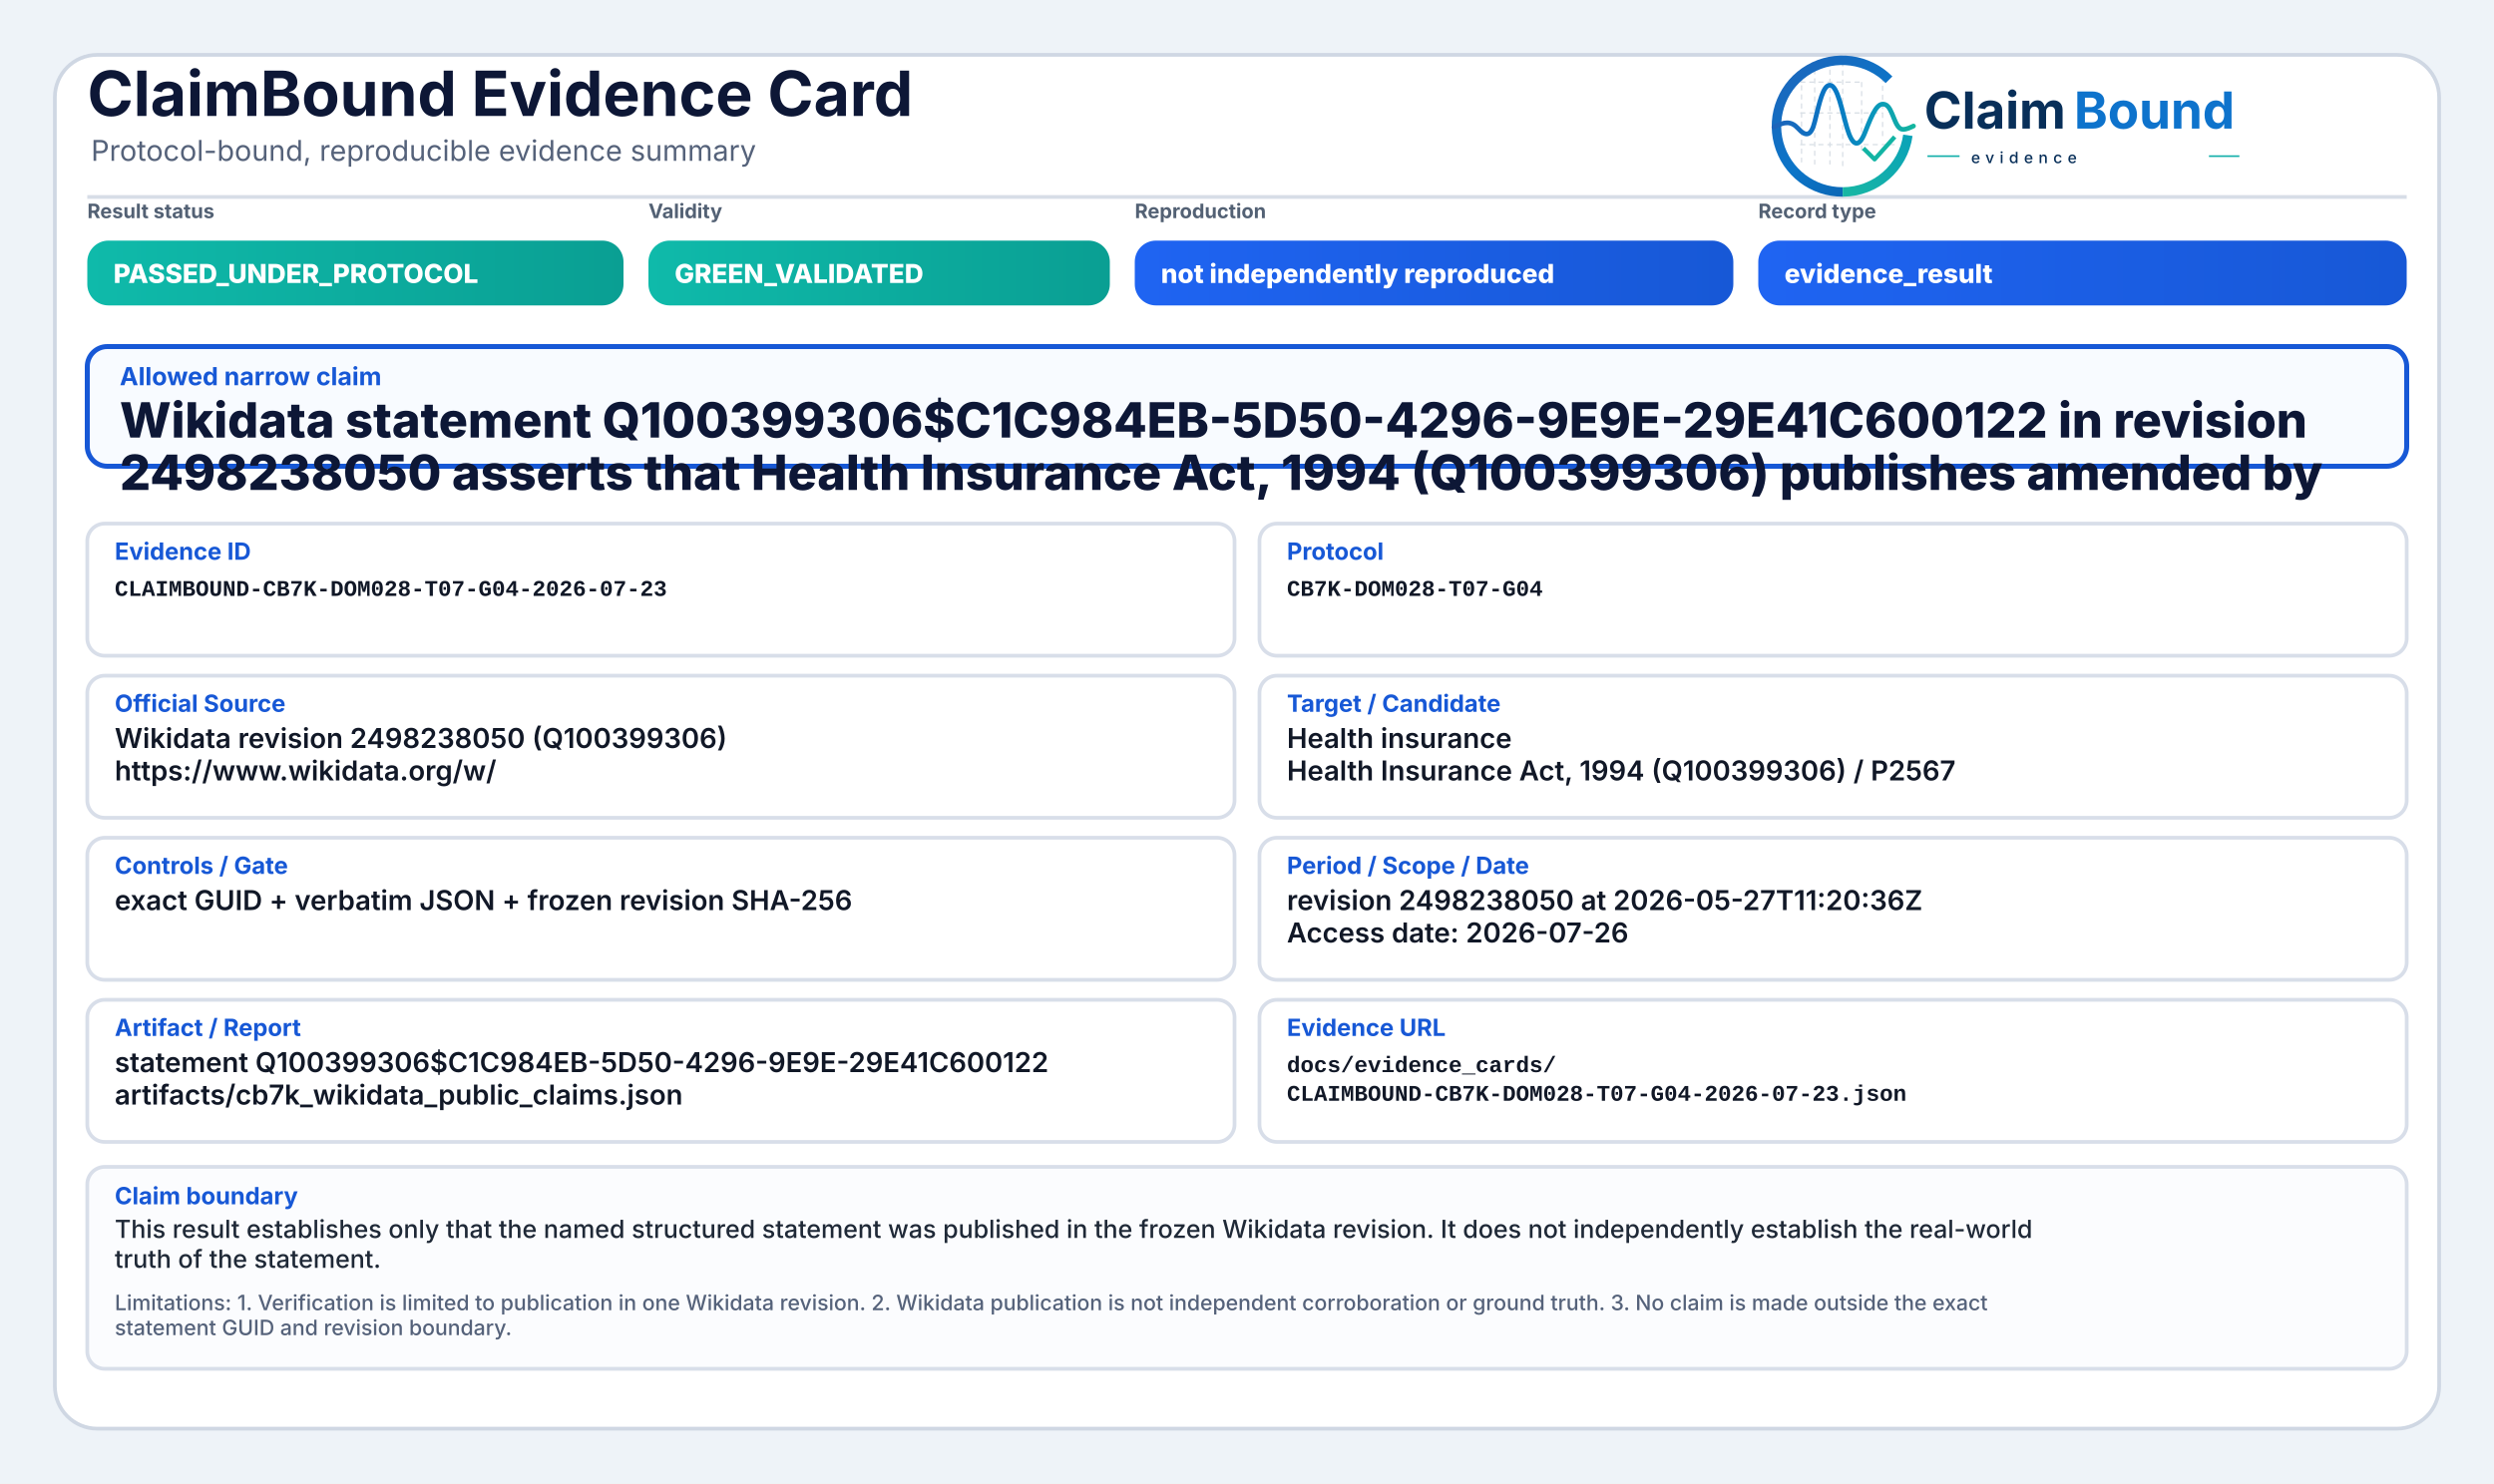
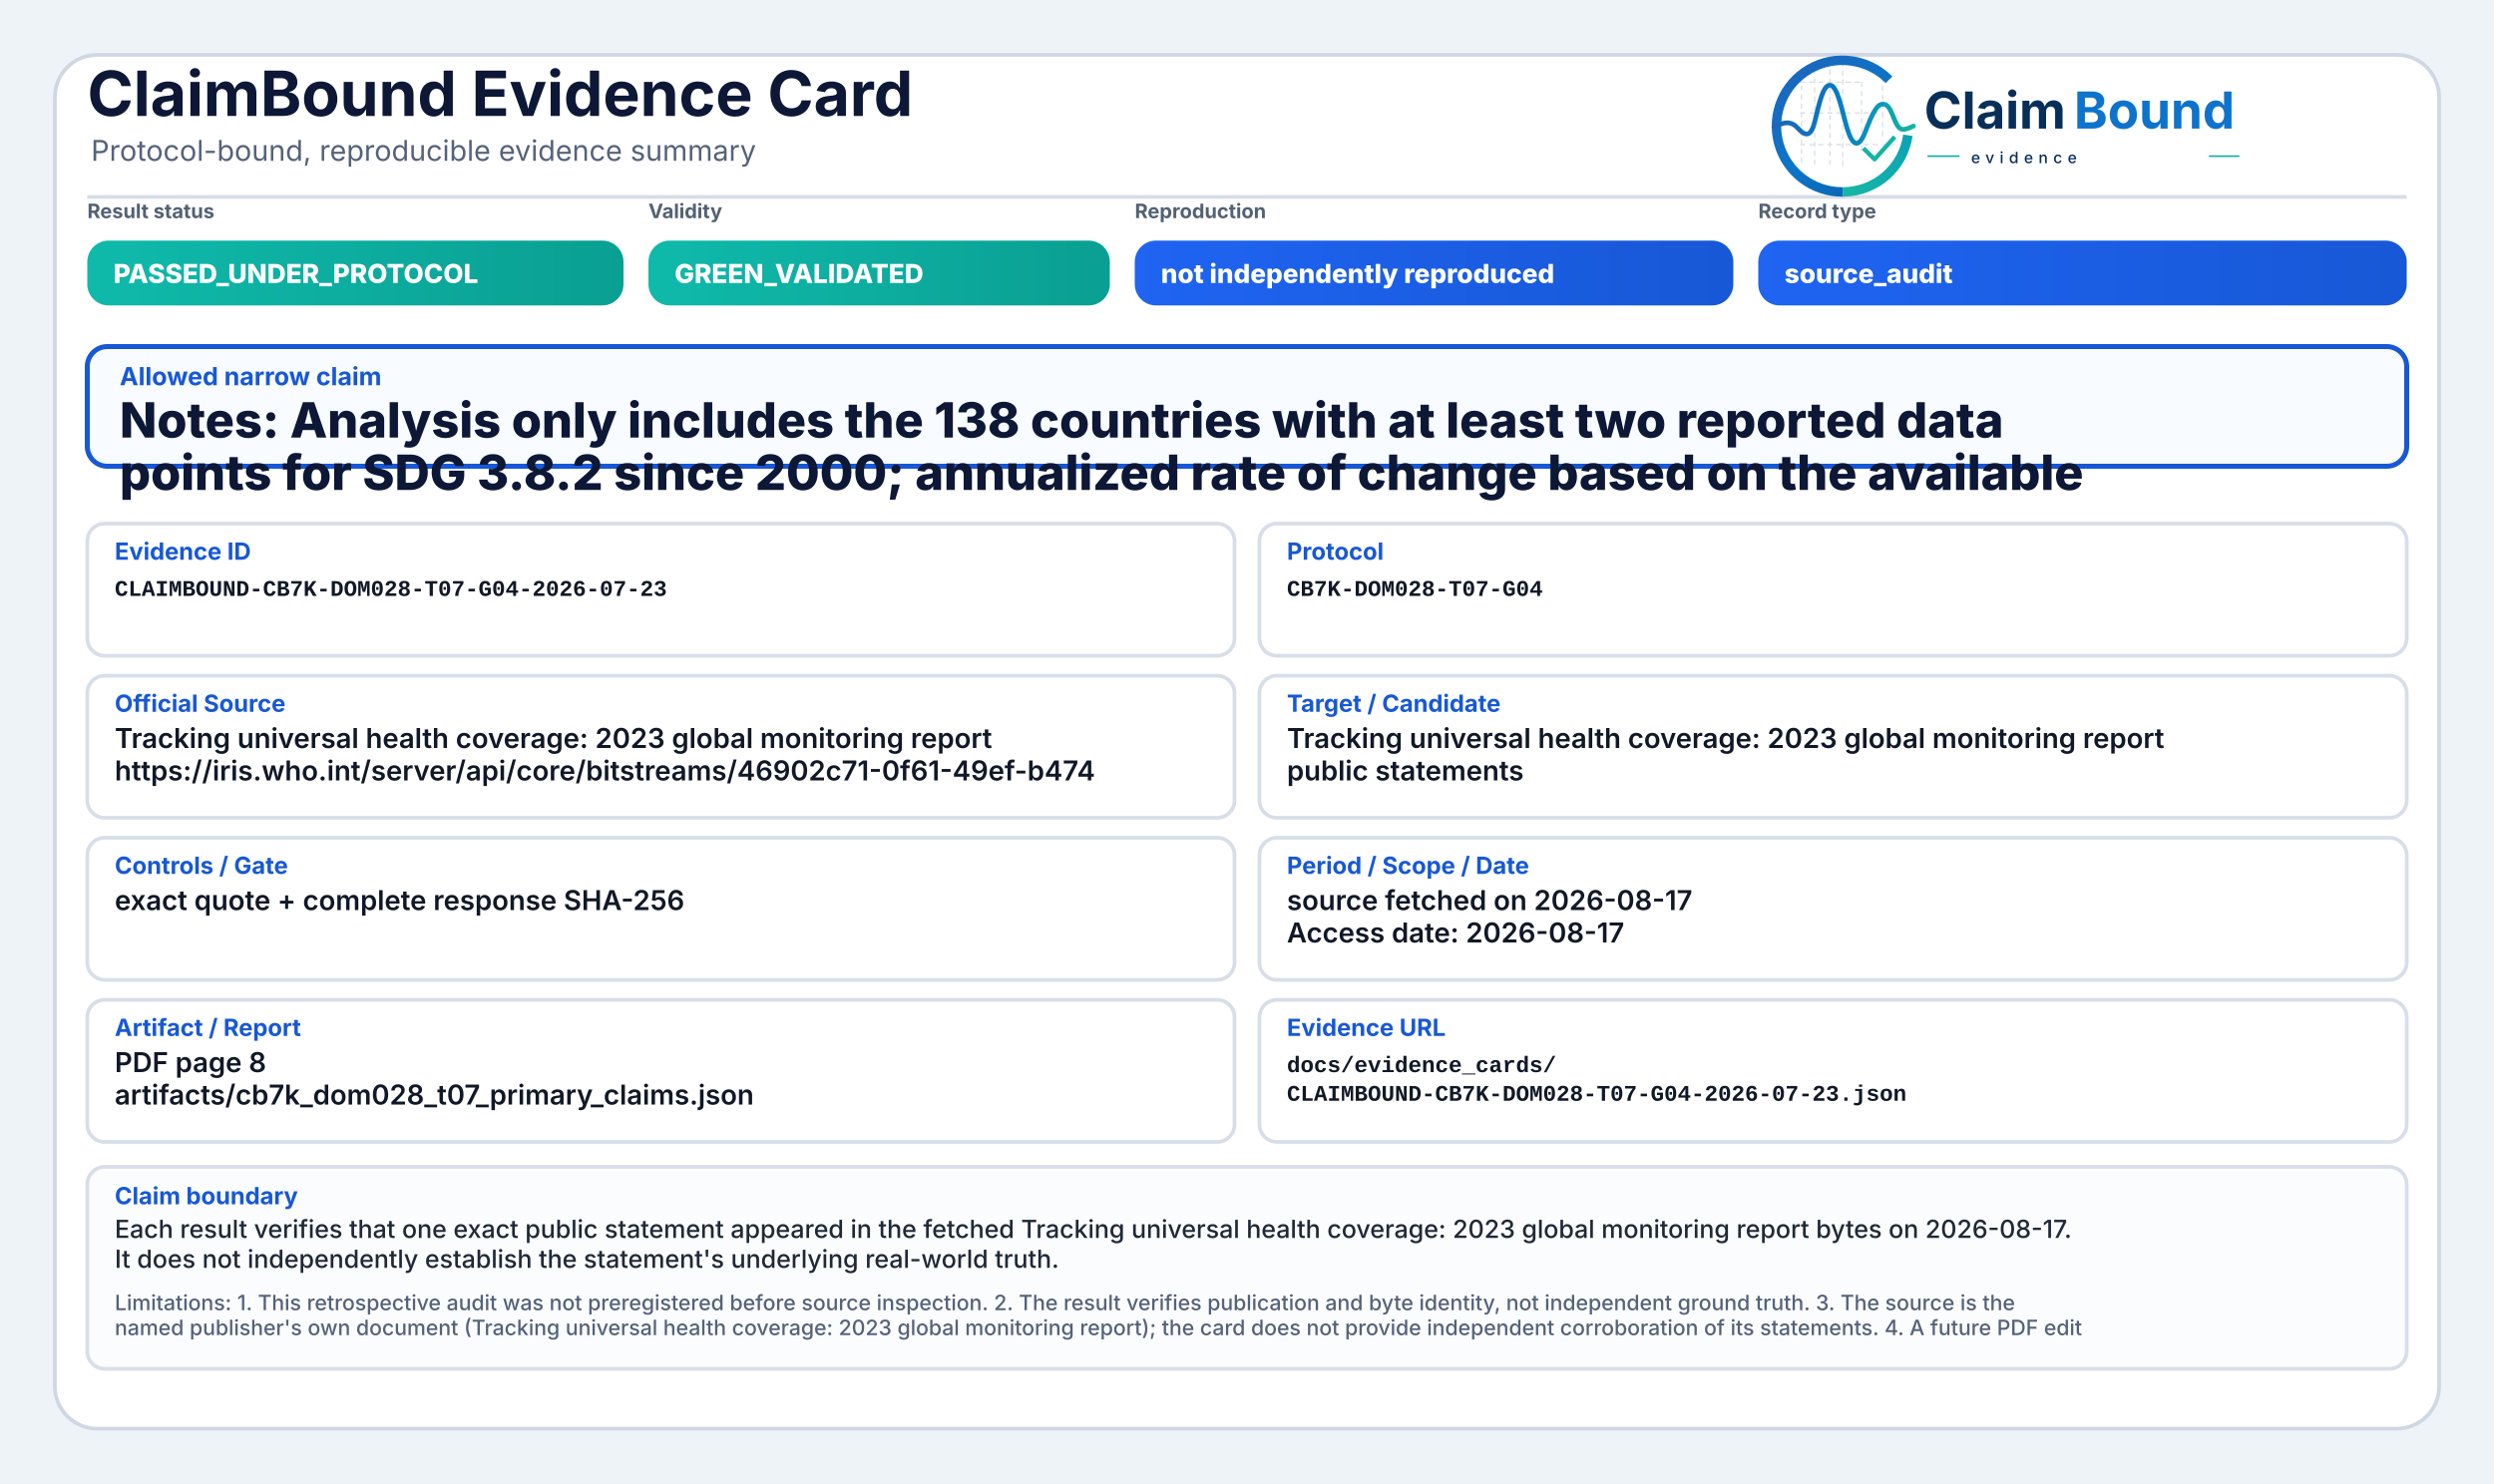
<svg xmlns="http://www.w3.org/2000/svg" width="2000" height="1190" viewBox="0 0 2000 1190" role="img" aria-label="ClaimBound Evidence Card">
  <defs>
    <linearGradient id="greenGrad" x1="0" y1="0" x2="1" y2="0">
      <stop offset="0%" stop-color="#0fbaaa" />
      <stop offset="100%" stop-color="#0a9f93" />
    </linearGradient>
    <linearGradient id="yellowGrad" x1="0" y1="0" x2="1" y2="0">
      <stop offset="0%" stop-color="#fbbf24" />
      <stop offset="100%" stop-color="#d97706" />
    </linearGradient>
    <linearGradient id="amberGrad" x1="0" y1="0" x2="1" y2="0">
      <stop offset="0%" stop-color="#f97316" />
      <stop offset="100%" stop-color="#c2410c" />
    </linearGradient>
    <linearGradient id="redGrad" x1="0" y1="0" x2="1" y2="0">
      <stop offset="0%" stop-color="#ef4444" />
      <stop offset="100%" stop-color="#b91c1c" />
    </linearGradient>
    <linearGradient id="grayGrad" x1="0" y1="0" x2="1" y2="0">
      <stop offset="0%" stop-color="#64748b" />
      <stop offset="100%" stop-color="#475569" />
    </linearGradient>
    <linearGradient id="blueGrad" x1="0" y1="0" x2="1" y2="0">
      <stop offset="0%" stop-color="#1f64f2" />
      <stop offset="100%" stop-color="#1758d6" />
    </linearGradient>
    <linearGradient id="logoRingBlue" x1="73" y1="453" x2="348" y2="793" gradientUnits="userSpaceOnUse">
      <stop offset="0" stop-color="#1E64BA" />
      <stop offset="0.55" stop-color="#0C75C8" />
      <stop offset="1" stop-color="#0A5FAB" />
    </linearGradient>
    <linearGradient id="logoRingTeal" x1="221" y1="792" x2="403" y2="594" gradientUnits="userSpaceOnUse">
      <stop offset="0" stop-color="#18B7A3" />
      <stop offset="1" stop-color="#089EBC" />
    </linearGradient>
    <linearGradient id="logoSignalGradient" x1="61" y1="628" x2="404" y2="628" gradientUnits="userSpaceOnUse">
      <stop offset="0" stop-color="#1E64BA" />
      <stop offset="0.43" stop-color="#0877C4" />
      <stop offset="0.72" stop-color="#0A97BB" />
      <stop offset="1" stop-color="#14B69E" />
    </linearGradient>
  </defs>
  <rect x="0" y="0" width="2000" height="1190" fill="#eef3f8" />
  <rect x="44" y="44" width="1912" height="1102" rx="34" fill="#ffffff" stroke="#cfd7e3" stroke-width="3" />
  <path d="M70 158 H1930" stroke="#d7dde7" stroke-width="3" />
  <text x="70" y="93" font-family="Inter, Segoe UI, Arial, sans-serif" font-size="50" font-weight="750" fill="#0d1736">ClaimBound Evidence Card</text>
  <text x="73" y="129" font-family="Inter, Segoe UI, Arial, sans-serif" font-size="23" font-weight="400" fill="#55627a">Protocol-bound, reproducible evidence summary</text>
  <g aria-label="ClaimBound evidence logo" transform="translate(1415,52) scale(0.33) translate(-40,-478)">
    <g stroke-linecap="butt" stroke-linejoin="round">
      <g stroke="#CBD3DC" stroke-width="3.2" stroke-linecap="round" stroke-dasharray="10 12" opacity="0.72">
        <path d="M130 507V714" />
        <path d="M162 490V719" />
        <path d="M199 491V719" />
        <path d="M230 471V726" />
        <path d="M276 521V690" />
        <path d="M327 508V650" />
        <path d="M128 520H277" />
        <path d="M128 595H327" />
        <path d="M128 672H355" />
      </g>
      <path d="M342.6 514.3A160 160 0 1 0 230 787" fill="none" stroke="url(#logoRingBlue)" stroke-width="23" />
      <path d="M230 787A160 160 0 0 0 388.4 649.3" fill="none" stroke="url(#logoRingTeal)" stroke-width="23" />
      <path d="M63 629.5C87 616.4 104.3 613.6 121.2 632.2C140.7 653.8 153.4 651.6 162.1 616.2C173.8 568.5 182.5 527.5 198.9 527.5C217.5 527.5 228.4 590.6 240.3 630.8C253.4 675.4 268.6 682.8 284.6 641.5C303.5 592.9 315.2 567.6 333.7 574.7C352.6 582 355.7 635.1 376.6 634.9C386.2 634.8 394 630.4 402 626.8" fill="none" stroke="url(#logoSignalGradient)" stroke-width="11.5" stroke-linecap="round" />
      <path d="M284 684.5L307.5 707.7L353 657" fill="none" stroke="#12B4A4" stroke-width="10.5" stroke-linecap="square" />
    </g>
    <text x="428" y="633" font-family="Inter, Segoe UI, Arial, sans-serif" font-size="124" font-weight="750" fill="#082F59" text-rendering="geometricPrecision">Claim</text>
    <text x="792" y="633" font-family="Inter, Segoe UI, Arial, sans-serif" font-size="124" font-weight="750" fill="#0E73CC" text-rendering="geometricPrecision">Bound</text>
    <line x1="436" y1="700" x2="514" y2="700" stroke="#11AFA9" stroke-width="4" />
    <text x="542" y="717" font-family="Inter, Segoe UI, Arial, sans-serif" font-size="38" font-weight="500" letter-spacing="13" fill="#082F59">evidence</text>
    <line x1="1120" y1="700" x2="1194" y2="700" stroke="#11AFA9" stroke-width="4" />
  </g>
  <text x="70" y="175" font-family="Inter, Segoe UI, Arial, sans-serif" font-size="16" font-weight="650" fill="#536174">Result status</text>
  <rect x="70" y="193" width="430" height="52" rx="17" fill="url(#greenGrad)" />
  <text x="91" y="227" font-family="Inter, Segoe UI, Arial, sans-serif" font-size="21" font-weight="800" fill="#ffffff">PASSED_UNDER_PROTOCOL</text>
  <text x="520" y="175" font-family="Inter, Segoe UI, Arial, sans-serif" font-size="16" font-weight="650" fill="#536174">Validity</text>
  <rect x="520" y="193" width="370" height="52" rx="17" fill="url(#greenGrad)" />
  <text x="541" y="227" font-family="Inter, Segoe UI, Arial, sans-serif" font-size="21" font-weight="800" fill="#ffffff">GREEN_VALIDATED</text>
  <text x="910" y="175" font-family="Inter, Segoe UI, Arial, sans-serif" font-size="16" font-weight="650" fill="#536174">Reproduction</text>
  <rect x="910" y="193" width="480" height="52" rx="17" fill="url(#blueGrad)" />
  <text x="931" y="227" font-family="Inter, Segoe UI, Arial, sans-serif" font-size="21" font-weight="800" fill="#ffffff">not independently reproduced</text>
  <text x="1410" y="175" font-family="Inter, Segoe UI, Arial, sans-serif" font-size="16" font-weight="650" fill="#536174">Record type</text>
  <rect x="1410" y="193" width="520" height="52" rx="17" fill="url(#blueGrad)" />
-   <text x="1431" y="227" font-family="Inter, Segoe UI, Arial, sans-serif" font-size="21" font-weight="800" fill="#ffffff">evidence_result</text>
+   <text x="1431" y="227" font-family="Inter, Segoe UI, Arial, sans-serif" font-size="21" font-weight="800" fill="#ffffff">source_audit</text>
  <rect x="70" y="278" width="1860" height="96" rx="16" fill="#f8fbff" stroke="#1758d6" stroke-width="4" />
  <text x="96" y="309" font-family="Inter, Segoe UI, Arial, sans-serif" font-size="20" font-weight="750" fill="#1758d6">Allowed narrow claim</text>
-   <text x="96" y="351" font-family="Inter, Segoe UI, Arial, sans-serif" font-size="39" font-weight="800" fill="#0d1736">Wikidata statement Q100399306$C1C984EB-5D50-4296-9E9E-29E41C600122 in revision</text>
-   <text x="96" y="393" font-family="Inter, Segoe UI, Arial, sans-serif" font-size="39" font-weight="800" fill="#0d1736">2498238050 asserts that Health Insurance Act, 1994 (Q100399306) publishes amended by</text>
+   <text x="96" y="351" font-family="Inter, Segoe UI, Arial, sans-serif" font-size="39" font-weight="800" fill="#0d1736">Notes: Analysis only includes the 138 countries with at least two reported data</text>
+   <text x="96" y="393" font-family="Inter, Segoe UI, Arial, sans-serif" font-size="39" font-weight="800" fill="#0d1736">points for SDG 3.8.2 since 2000; annualized rate of change based on the available</text>
  <rect x="70" y="420" width="920" height="106" rx="14" fill="#ffffff" stroke="#d8dee9" stroke-width="3" />
  <text x="92" y="449" font-family="Inter, Segoe UI, Arial, sans-serif" font-size="19" font-weight="750" fill="#1758d6">Evidence ID</text>
  <text x="92" y="478" font-family="SFMono-Regular, Consolas, Liberation Mono, monospace" font-size="18" font-weight="600" fill="#111827">CLAIMBOUND-CB7K-DOM028-T07-G04-2026-07-23</text>
  <rect x="1010" y="420" width="920" height="106" rx="14" fill="#ffffff" stroke="#d8dee9" stroke-width="3" />
  <text x="1032" y="449" font-family="Inter, Segoe UI, Arial, sans-serif" font-size="19" font-weight="750" fill="#1758d6">Protocol</text>
  <text x="1032" y="478" font-family="SFMono-Regular, Consolas, Liberation Mono, monospace" font-size="18" font-weight="600" fill="#111827">CB7K-DOM028-T07-G04</text>
  <rect x="70" y="542" width="920" height="114" rx="14" fill="#ffffff" stroke="#d8dee9" stroke-width="3" />
  <text x="92" y="571" font-family="Inter, Segoe UI, Arial, sans-serif" font-size="19" font-weight="750" fill="#1758d6">Official Source</text>
-   <text x="92" y="600" font-family="Inter, Segoe UI, Arial, sans-serif" font-size="22" font-weight="600" fill="#111827">Wikidata revision 2498238050 (Q100399306)</text>
-   <text x="92" y="626" font-family="Inter, Segoe UI, Arial, sans-serif" font-size="22" font-weight="600" fill="#111827">https://www.wikidata.org/w/</text>
+   <text x="92" y="600" font-family="Inter, Segoe UI, Arial, sans-serif" font-size="22" font-weight="600" fill="#111827">Tracking universal health coverage: 2023 global monitoring report</text>
+   <text x="92" y="626" font-family="Inter, Segoe UI, Arial, sans-serif" font-size="22" font-weight="600" fill="#111827">https://iris.who.int/server/api/core/bitstreams/46902c71-0f61-49ef-b474</text>
  <rect x="1010" y="542" width="920" height="114" rx="14" fill="#ffffff" stroke="#d8dee9" stroke-width="3" />
  <text x="1032" y="571" font-family="Inter, Segoe UI, Arial, sans-serif" font-size="19" font-weight="750" fill="#1758d6">Target / Candidate</text>
-   <text x="1032" y="600" font-family="Inter, Segoe UI, Arial, sans-serif" font-size="22" font-weight="600" fill="#111827">Health insurance</text>
-   <text x="1032" y="626" font-family="Inter, Segoe UI, Arial, sans-serif" font-size="22" font-weight="600" fill="#111827">Health Insurance Act, 1994 (Q100399306) / P2567</text>
+   <text x="1032" y="600" font-family="Inter, Segoe UI, Arial, sans-serif" font-size="22" font-weight="600" fill="#111827">Tracking universal health coverage: 2023 global monitoring report</text>
+   <text x="1032" y="626" font-family="Inter, Segoe UI, Arial, sans-serif" font-size="22" font-weight="600" fill="#111827">public statements</text>
  <rect x="70" y="672" width="920" height="114" rx="14" fill="#ffffff" stroke="#d8dee9" stroke-width="3" />
  <text x="92" y="701" font-family="Inter, Segoe UI, Arial, sans-serif" font-size="19" font-weight="750" fill="#1758d6">Controls / Gate</text>
-   <text x="92" y="730" font-family="Inter, Segoe UI, Arial, sans-serif" font-size="22" font-weight="600" fill="#111827">exact GUID + verbatim JSON + frozen revision SHA-256</text>
+   <text x="92" y="730" font-family="Inter, Segoe UI, Arial, sans-serif" font-size="22" font-weight="600" fill="#111827">exact quote + complete response SHA-256</text>
  <rect x="1010" y="672" width="920" height="114" rx="14" fill="#ffffff" stroke="#d8dee9" stroke-width="3" />
  <text x="1032" y="701" font-family="Inter, Segoe UI, Arial, sans-serif" font-size="19" font-weight="750" fill="#1758d6">Period / Scope / Date</text>
-   <text x="1032" y="730" font-family="Inter, Segoe UI, Arial, sans-serif" font-size="22" font-weight="600" fill="#111827">revision 2498238050 at 2026-05-27T11:20:36Z</text>
-   <text x="1032" y="756" font-family="Inter, Segoe UI, Arial, sans-serif" font-size="22" font-weight="600" fill="#111827">Access date: 2026-07-26</text>
+   <text x="1032" y="730" font-family="Inter, Segoe UI, Arial, sans-serif" font-size="22" font-weight="600" fill="#111827">source fetched on 2026-08-17</text>
+   <text x="1032" y="756" font-family="Inter, Segoe UI, Arial, sans-serif" font-size="22" font-weight="600" fill="#111827">Access date: 2026-08-17</text>
  <rect x="70" y="802" width="920" height="114" rx="14" fill="#ffffff" stroke="#d8dee9" stroke-width="3" />
  <text x="92" y="831" font-family="Inter, Segoe UI, Arial, sans-serif" font-size="19" font-weight="750" fill="#1758d6">Artifact / Report</text>
-   <text x="92" y="860" font-family="Inter, Segoe UI, Arial, sans-serif" font-size="22" font-weight="600" fill="#111827">statement Q100399306$C1C984EB-5D50-4296-9E9E-29E41C600122</text>
-   <text x="92" y="886" font-family="Inter, Segoe UI, Arial, sans-serif" font-size="22" font-weight="600" fill="#111827">artifacts/cb7k_wikidata_public_claims.json</text>
+   <text x="92" y="860" font-family="Inter, Segoe UI, Arial, sans-serif" font-size="22" font-weight="600" fill="#111827">PDF page 8</text>
+   <text x="92" y="886" font-family="Inter, Segoe UI, Arial, sans-serif" font-size="22" font-weight="600" fill="#111827">artifacts/cb7k_dom028_t07_primary_claims.json</text>
  <rect x="1010" y="802" width="920" height="114" rx="14" fill="#ffffff" stroke="#d8dee9" stroke-width="3" />
  <text x="1032" y="831" font-family="Inter, Segoe UI, Arial, sans-serif" font-size="19" font-weight="750" fill="#1758d6">Evidence URL</text>
  <text x="1032" y="860" font-family="SFMono-Regular, Consolas, Liberation Mono, monospace" font-size="18" font-weight="600" fill="#111827">docs/evidence_cards/</text>
  <text x="1032" y="883" font-family="SFMono-Regular, Consolas, Liberation Mono, monospace" font-size="18" font-weight="600" fill="#111827">CLAIMBOUND-CB7K-DOM028-T07-G04-2026-07-23.json</text>
  <rect x="70" y="936" width="1860" height="162" rx="14" fill="#fbfcfe" stroke="#d8dee9" stroke-width="3" />
  <text x="92" y="966" font-family="Inter, Segoe UI, Arial, sans-serif" font-size="19" font-weight="750" fill="#1758d6">Claim boundary</text>
-   <text x="92" y="993" font-family="Inter, Segoe UI, Arial, sans-serif" font-size="20" font-weight="500" fill="#1f2937">This result establishes only that the named structured statement was published in the frozen Wikidata revision. It does not independently establish the real-world</text>
-   <text x="92" y="1017" font-family="Inter, Segoe UI, Arial, sans-serif" font-size="20" font-weight="500" fill="#1f2937">truth of the statement.</text>
-   <text x="92" y="1051" font-family="Inter, Segoe UI, Arial, sans-serif" font-size="17" font-weight="500" fill="#55627a">Limitations: 1. Verification is limited to publication in one Wikidata revision. 2. Wikidata publication is not independent corroboration or ground truth. 3. No claim is made outside the exact</text>
-   <text x="92" y="1071" font-family="Inter, Segoe UI, Arial, sans-serif" font-size="17" font-weight="500" fill="#55627a">statement GUID and revision boundary.</text>
+   <text x="92" y="993" font-family="Inter, Segoe UI, Arial, sans-serif" font-size="20" font-weight="500" fill="#1f2937">Each result verifies that one exact public statement appeared in the fetched Tracking universal health coverage: 2023 global monitoring report bytes on 2026-08-17.</text>
+   <text x="92" y="1017" font-family="Inter, Segoe UI, Arial, sans-serif" font-size="20" font-weight="500" fill="#1f2937">It does not independently establish the statement's underlying real-world truth.</text>
+   <text x="92" y="1051" font-family="Inter, Segoe UI, Arial, sans-serif" font-size="17" font-weight="500" fill="#55627a">Limitations: 1. This retrospective audit was not preregistered before source inspection. 2. The result verifies publication and byte identity, not independent ground truth. 3. The source is the</text>
+   <text x="92" y="1071" font-family="Inter, Segoe UI, Arial, sans-serif" font-size="17" font-weight="500" fill="#55627a">named publisher's own document (Tracking universal health coverage: 2023 global monitoring report); the card does not provide independent corroboration of its statements. 4. A future PDF edit</text>
</svg>
